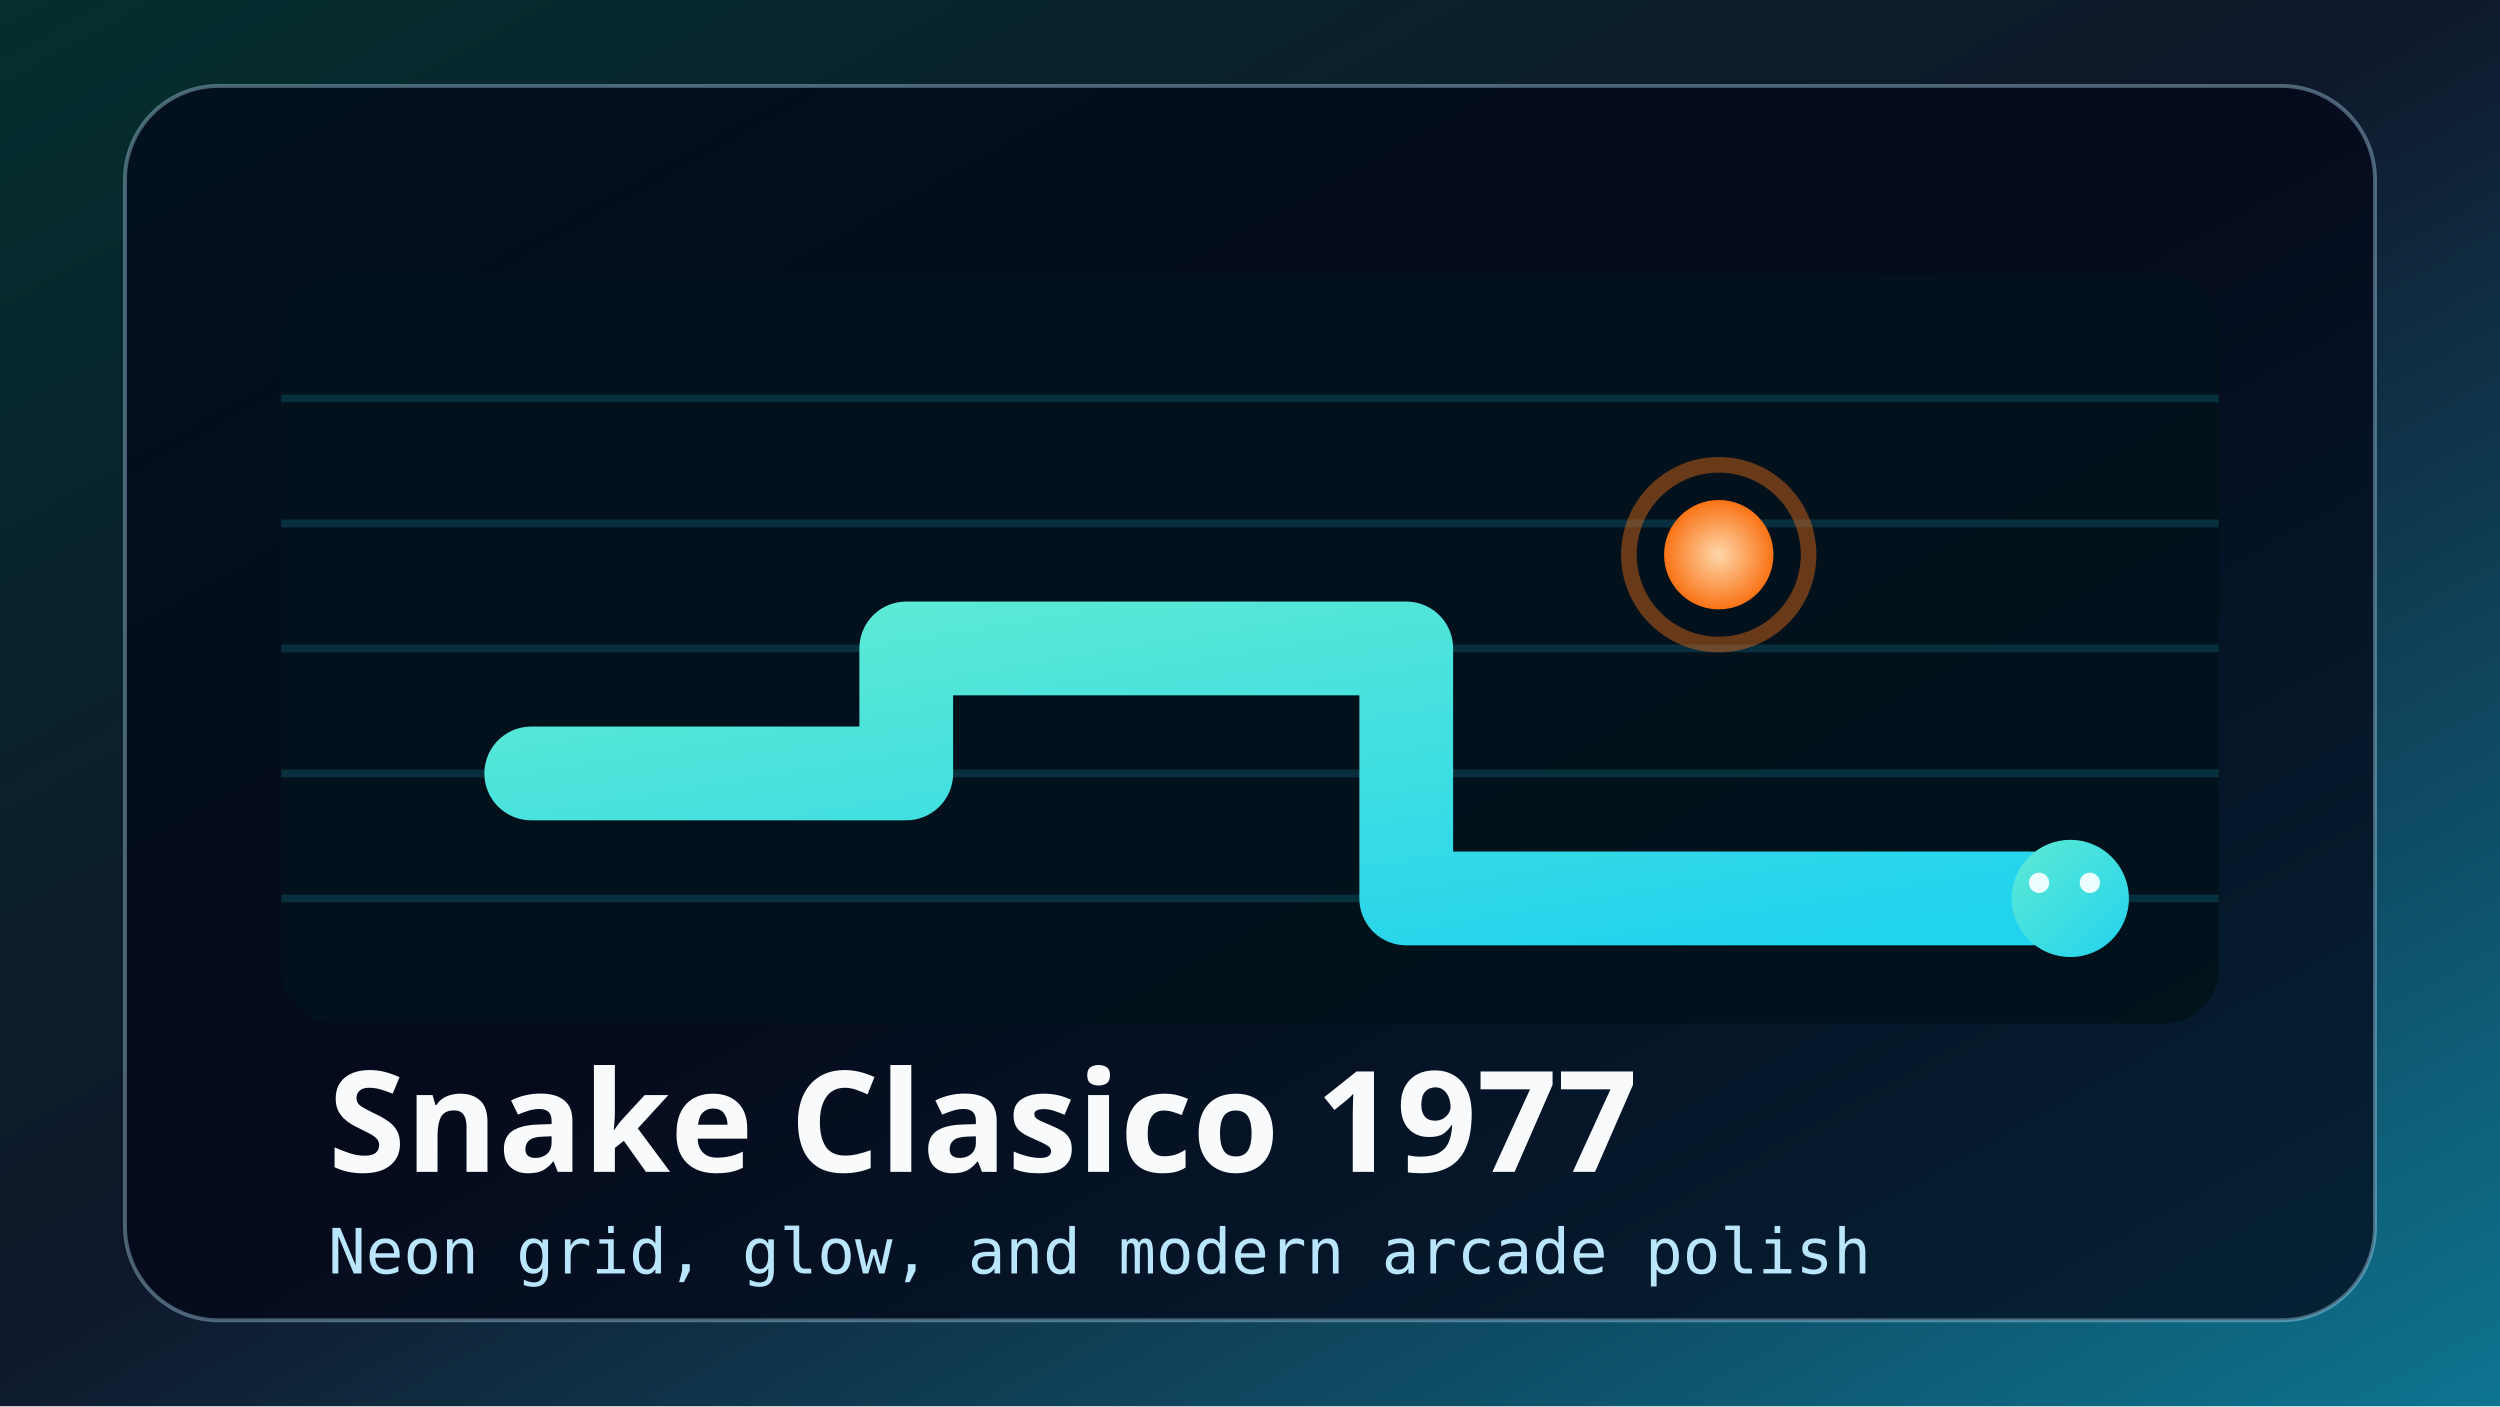
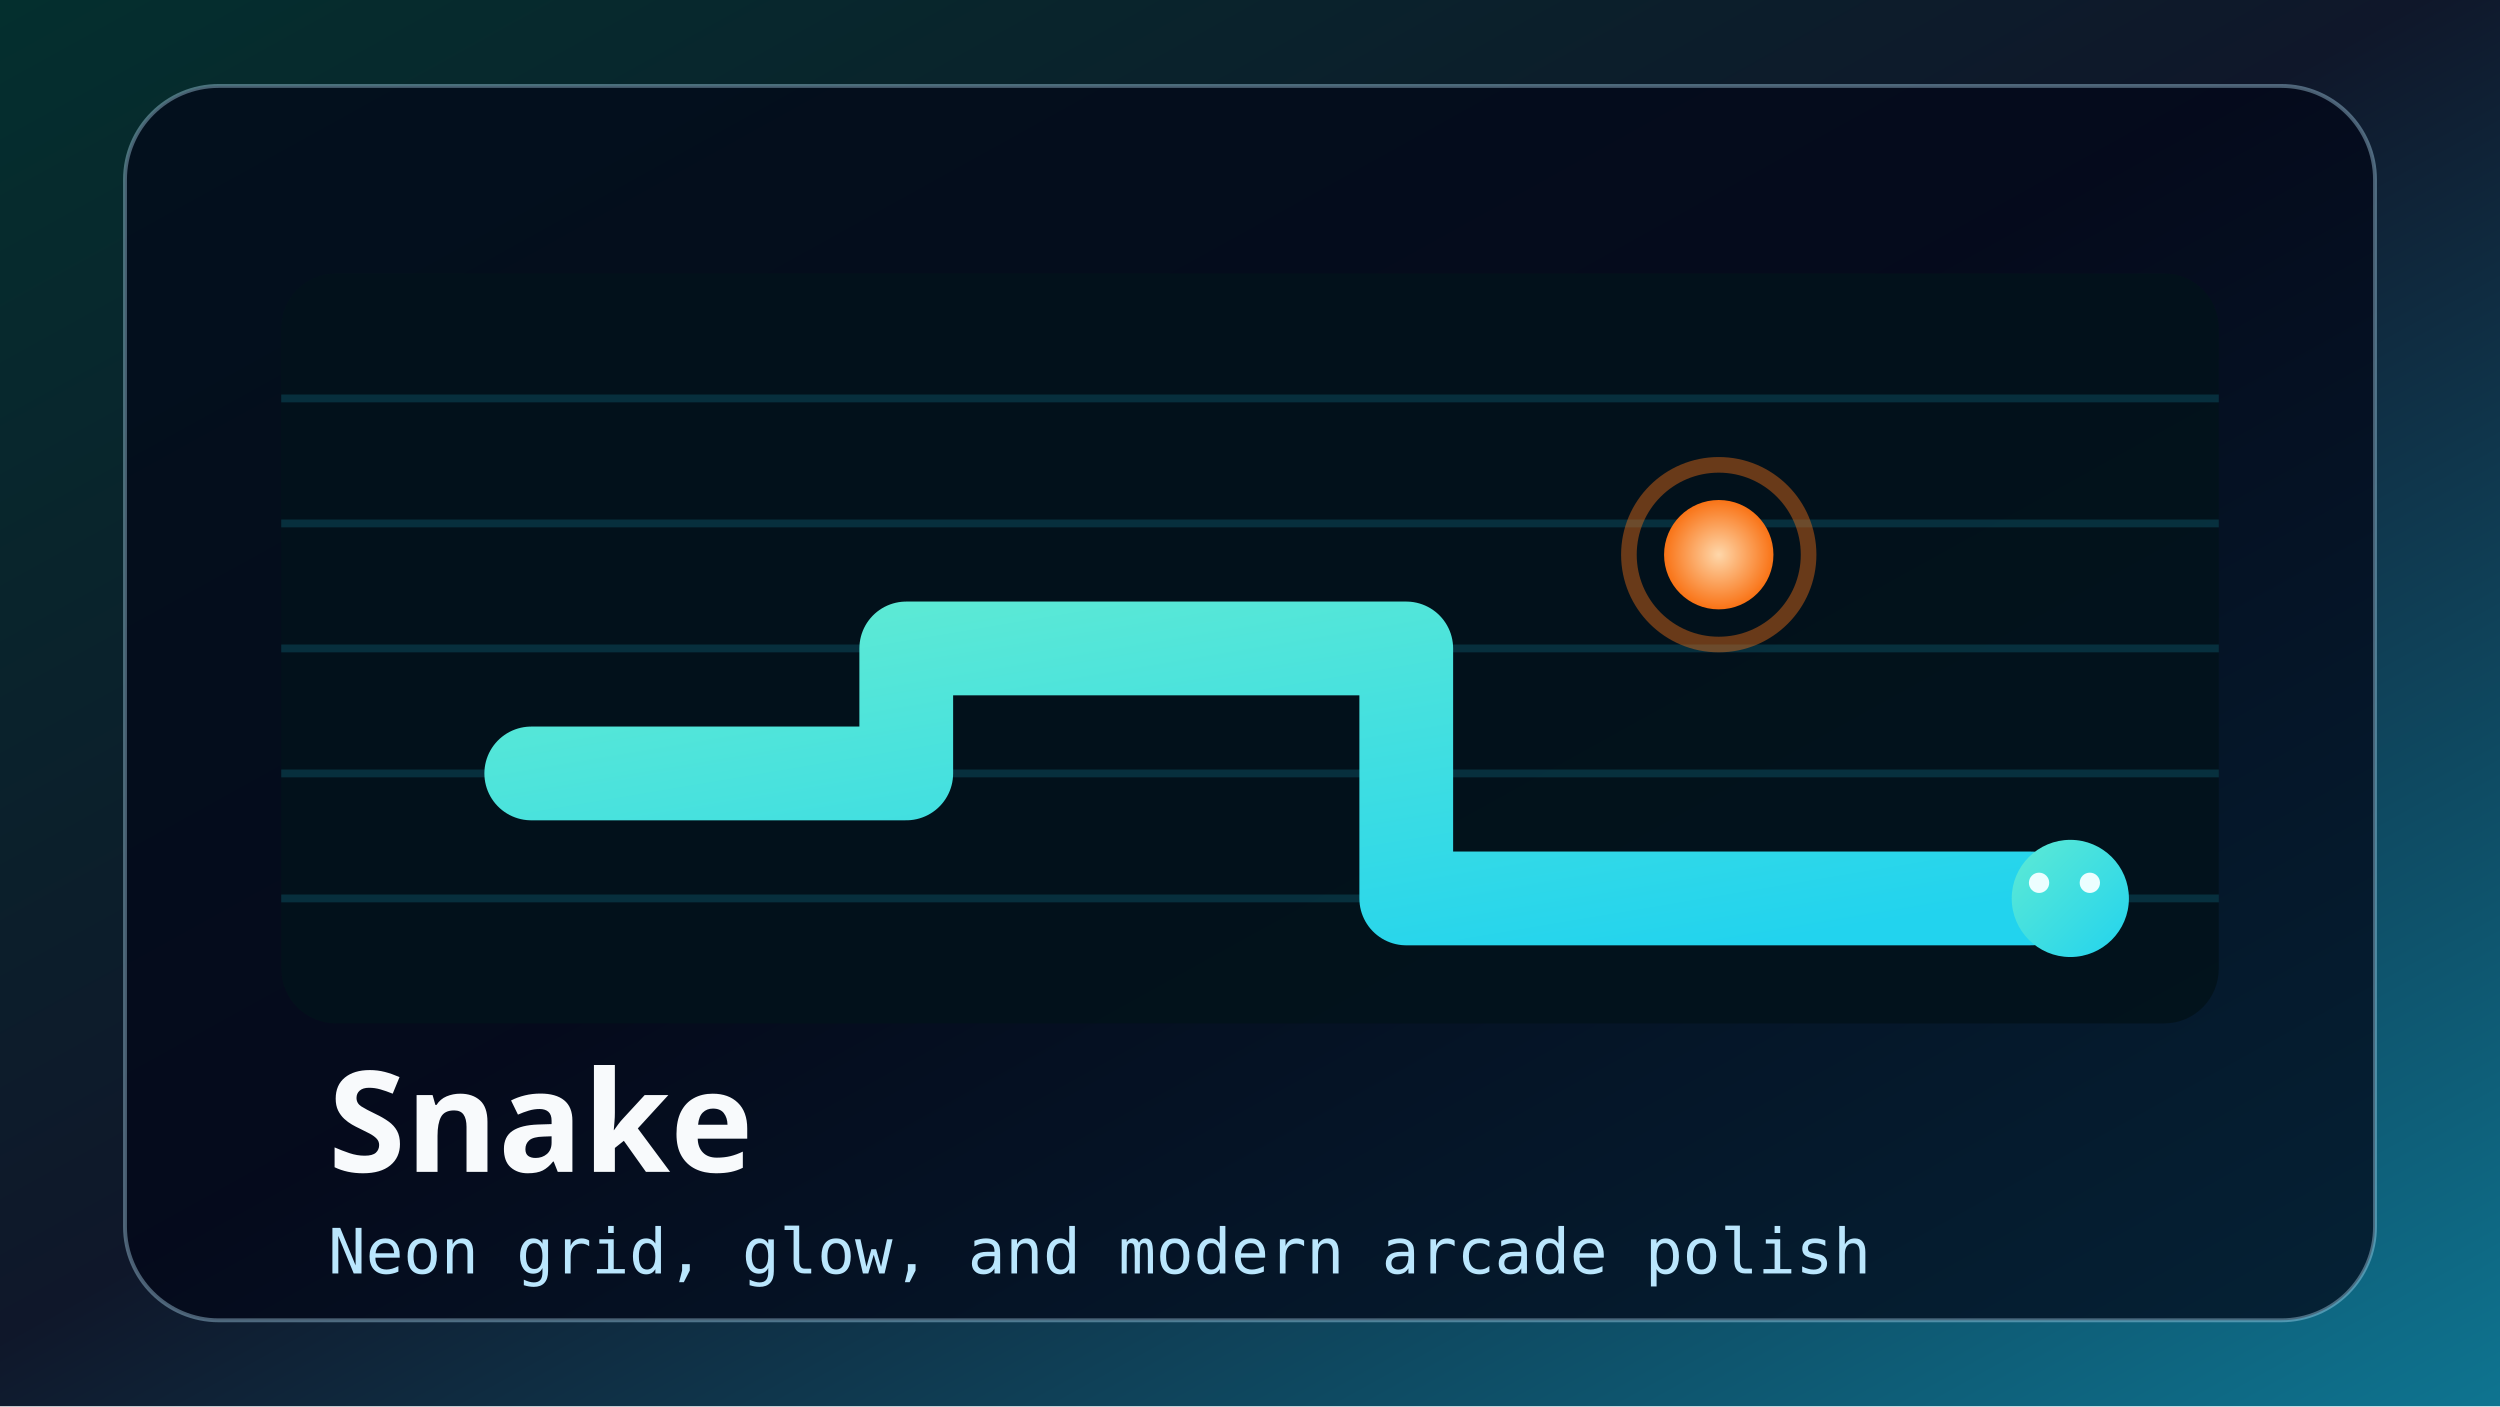
- <svg xmlns="http://www.w3.org/2000/svg" viewBox="0 0 640 360" role="img" aria-label="Snake Clasico 1977">
+ <svg xmlns="http://www.w3.org/2000/svg" viewBox="0 0 640 360" role="img" aria-label="Snake">
  <defs>
    <linearGradient id="bg" x1="0" y1="0" x2="1" y2="1">
      <stop offset="0%" stop-color="#042f2e" />
      <stop offset="48%" stop-color="#0f172a" />
      <stop offset="100%" stop-color="#0e7490" />
    </linearGradient>
    <linearGradient id="snake" x1="0" y1="0" x2="1" y2="1">
      <stop offset="0%" stop-color="#5eead4" />
      <stop offset="100%" stop-color="#22d3ee" />
    </linearGradient>
    <radialGradient id="food" cx="50%" cy="50%" r="50%">
      <stop offset="0%" stop-color="#fed7aa" />
      <stop offset="100%" stop-color="#f97316" />
    </radialGradient>
  </defs>
  <rect width="640" height="360" fill="url(#bg)" />
  <rect x="32" y="22" width="576" height="316" rx="24" fill="rgba(2,6,23,0.72)" stroke="rgba(186,230,253,0.38)" />
  <rect x="72" y="70" width="496" height="192" rx="14" fill="rgba(3,18,27,0.9)" />
  <path d="M72 102h496M72 134h496M72 166h496M72 198h496M72 230h496" stroke="rgba(34,211,238,0.16)" stroke-width="2" />
  <path d="M136 198h96v-32h128v64h160" fill="none" stroke="url(#snake)" stroke-width="24" stroke-linecap="round" stroke-linejoin="round" />
  <circle cx="530" cy="230" r="15" fill="url(#snake)" />
  <circle cx="535" cy="226" r="2.6" fill="#ecfeff" />
  <circle cx="522" cy="226" r="2.6" fill="#ecfeff" />
  <circle cx="440" cy="142" r="14" fill="url(#food)" />
  <circle cx="440" cy="142" r="23" fill="none" stroke="rgba(249,115,22,0.42)" stroke-width="4" />
-   <text x="84" y="300" fill="#f8fafc" font-size="36" font-family="'Bricolage Grotesque','Segoe UI',sans-serif" font-weight="700">Snake Clasico 1977</text>
+   <text x="84" y="300" fill="#f8fafc" font-size="36" font-family="'Bricolage Grotesque','Segoe UI',sans-serif" font-weight="700">Snake</text>
  <text x="84" y="326" fill="#bae6fd" font-size="16" font-family="'JetBrains Mono','Consolas',monospace">Neon grid, glow, and modern arcade polish</text>
</svg>
